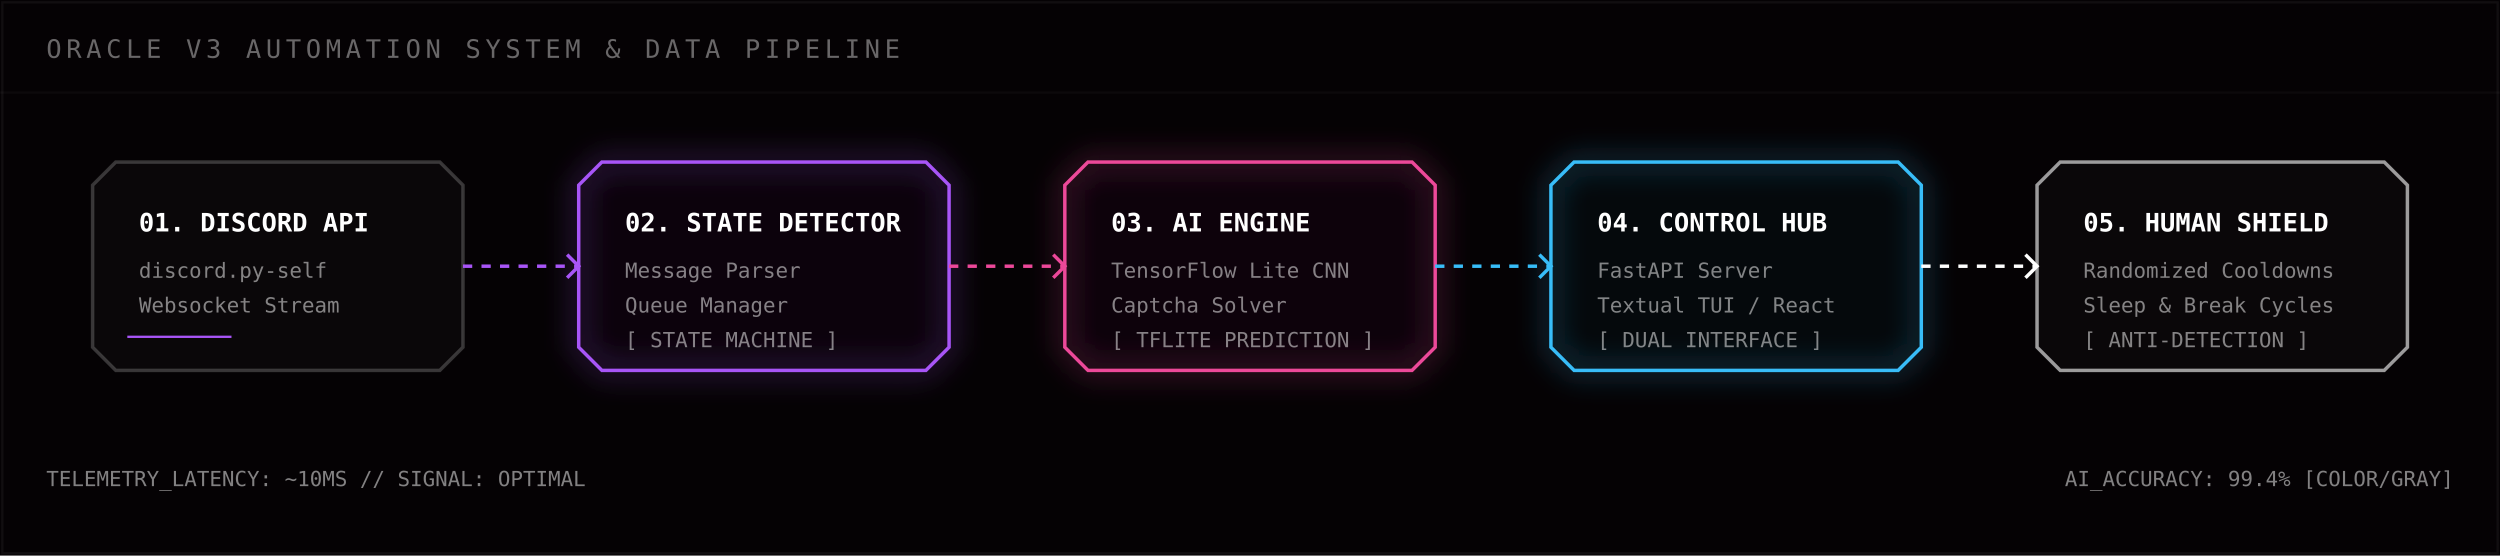
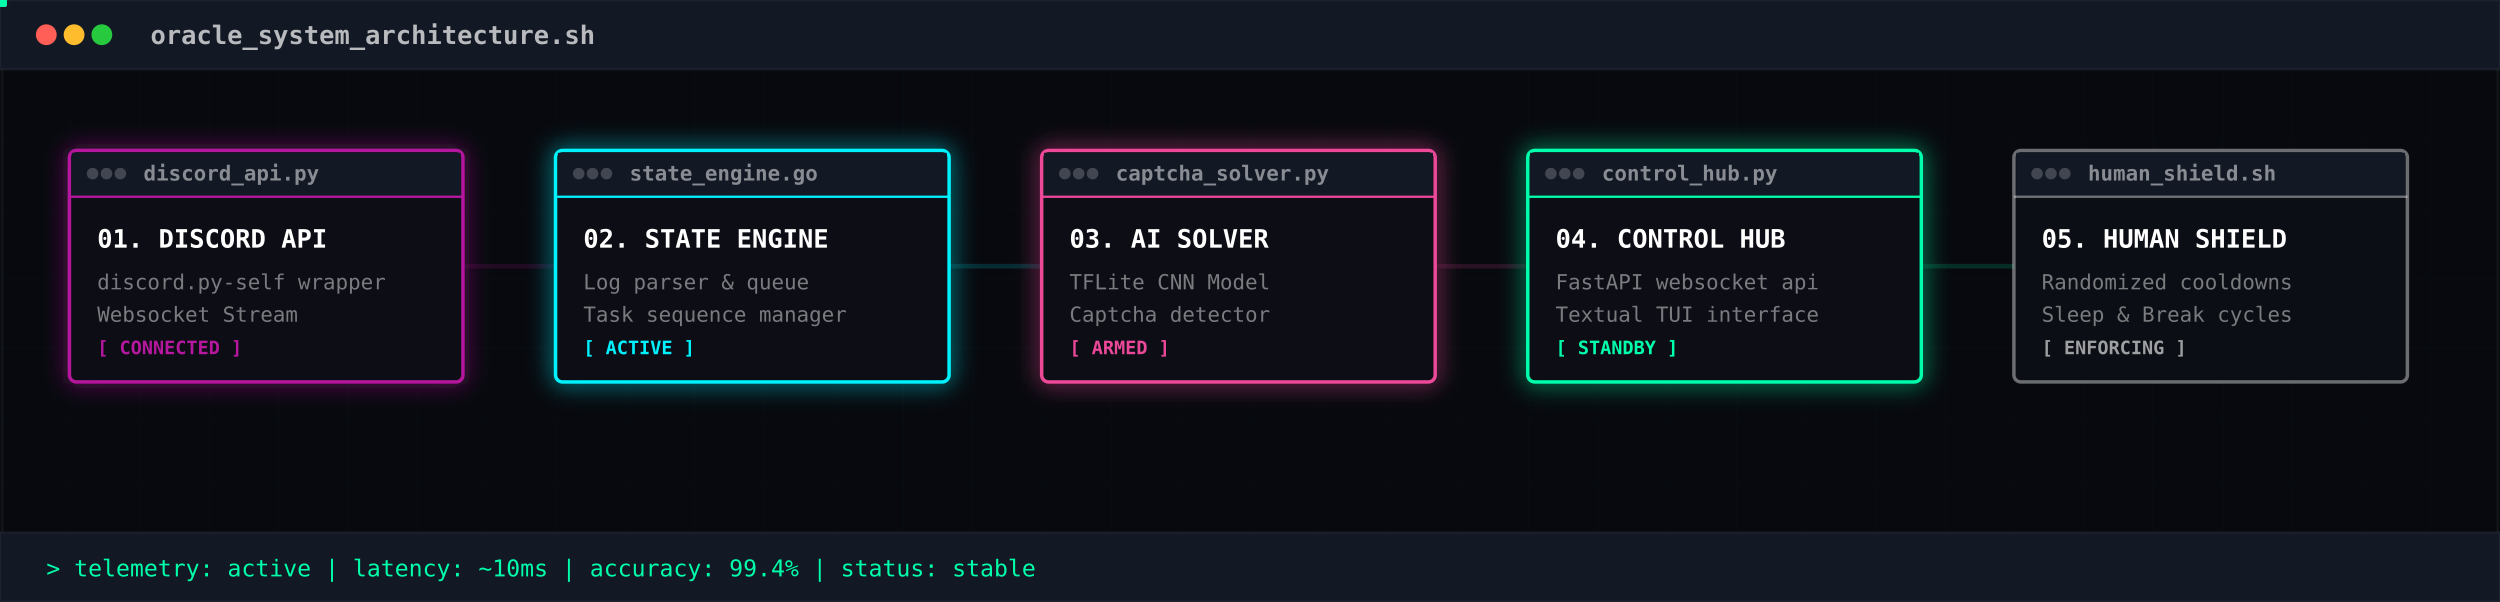
- <svg xmlns="http://www.w3.org/2000/svg" viewBox="0 0 1080 240" width="100%" height="100%">
+ <svg xmlns="http://www.w3.org/2000/svg" viewBox="0 0 1080 260" width="100%" height="100%">
  <defs>
+     <pattern id="grid" width="30" height="30" patternUnits="userSpaceOnUse">
+       <path d="M 30 0 L 0 0 0 30" fill="none" stroke="rgba(0, 242, 255, 0.015)" stroke-width="1" />
+     </pattern>
    <filter id="glow-purple" x="-20%" y="-20%" width="140%" height="140%">
-       <feGaussianBlur stdDeviation="6" result="blur" />
+       <feGaussianBlur stdDeviation="5" result="blur" />
      <feMerge>
        <feMergeNode in="blur" />
        <feMergeNode in="SourceGraphic" />
      </feMerge>
    </filter>
    <filter id="glow-cyan" x="-20%" y="-20%" width="140%" height="140%">
-       <feGaussianBlur stdDeviation="6" result="blur" />
+       <feGaussianBlur stdDeviation="5" result="blur" />
      <feMerge>
        <feMergeNode in="blur" />
        <feMergeNode in="SourceGraphic" />
      </feMerge>
    </filter>
    <filter id="glow-magenta" x="-20%" y="-20%" width="140%" height="140%">
-       <feGaussianBlur stdDeviation="6" result="blur" />
+       <feGaussianBlur stdDeviation="5" result="blur" />
+       <feMerge>
+         <feMergeNode in="blur" />
+         <feMergeNode in="SourceGraphic" />
+       </feMerge>
+     </filter>
+     <filter id="glow-green" x="-20%" y="-20%" width="140%" height="140%">
+       <feGaussianBlur stdDeviation="5" result="blur" />
      <feMerge>
        <feMergeNode in="blur" />
        <feMergeNode in="SourceGraphic" />
      </feMerge>
    </filter>
  </defs>
  <style>
-     .bg { fill: #050204; }
-     .title { font-family: 'JetBrains Mono', monospace; font-size: 11px; fill: rgba(255, 255, 255, 0.4); letter-spacing: 2px; }
-     .node-text { font-family: 'JetBrains Mono', monospace; font-size: 11px; font-weight: bold; }
-     .node-subtext { font-family: 'JetBrains Mono', monospace; font-size: 9px; fill: rgba(255, 255, 255, 0.5); }
-     .conn-line { fill: none; stroke-width: 1.5; stroke-dasharray: 4 4; }
-     .flow-arrow { fill: none; stroke-width: 1.5; }
+     .bg { fill: #07090e; }
+     .grid-bg { fill: url(#grid); }
+     .window-bg { fill: #0b0e14; }
+     .window-header { fill: #121824; }
    
-     /* Animation for active flow lines */
-     @keyframes dash {
-       to {
-         stroke-dashoffset: -20;
-       }
-     }
-     .flow-active {
-       animation: dash 1s linear infinite;
-     }
+     .term-title { font-family: 'JetBrains Mono', monospace; font-size: 11px; fill: rgba(255, 255, 255, 0.7); font-weight: bold; }
+     .term-status { font-family: 'JetBrains Mono', monospace; font-size: 10px; fill: #00ffaa; }
+     .node-header-text { font-family: 'JetBrains Mono', monospace; font-size: 9px; fill: rgba(255, 255, 255, 0.5); font-weight: bold; }
+     .node-title { font-family: 'JetBrains Mono', monospace; font-size: 11px; font-weight: bold; fill: #ffffff; }
+     .node-subtext { font-family: 'JetBrains Mono', monospace; font-size: 9px; fill: rgba(255, 255, 255, 0.45); }
+     .node-status { font-family: 'JetBrains Mono', monospace; font-size: 8px; font-weight: bold; }
  </style>
  <rect class="bg" width="100%" height="100%" />
-   <rect x="1" y="1" width="1078" height="238" fill="none" stroke="rgba(255, 255, 255, 0.05)" stroke-width="1" />
-   <line x1="0" y1="40" x2="1080" y2="40" stroke="rgba(255, 255, 255, 0.03)" stroke-width="1" />
-   <text x="20" y="25" class="title">ORACLE V3 AUTOMATION SYSTEM &amp; DATA PIPELINE</text>
-   <g transform="translate(40, 70)">
-     <polygon points="10,0 150,0 160,10 160,80 150,90 10,90 0,80 0,10" fill="rgba(255, 255, 255, 0.02)" stroke="rgba(255, 255, 255, 0.2)" stroke-width="1.5" />
-     <text x="20" y="30" class="node-text" fill="#ffffff">01. DISCORD API</text>
-     <text x="20" y="50" class="node-subtext">discord.py-self</text>
-     <text x="20" y="65" class="node-subtext">Websocket Stream</text>
-     <rect x="15" y="75" width="45" height="1" fill="#a855f7" filter="url(#glow-purple)" />
+   <rect class="grid-bg" width="100%" height="100%" />
+   <rect x="1" y="1" width="1078" height="258" fill="none" stroke="rgba(255, 255, 255, 0.05)" stroke-width="1" />
+   <rect x="0" y="0" width="1080" height="30" class="window-header" stroke="rgba(255, 255, 255, 0.05)" stroke-width="1" />
+   <circle cx="20" cy="15" r="4.5" fill="#ff5f56" />
+   <circle cx="32" cy="15" r="4.5" fill="#ffbd2e" />
+   <circle cx="44" cy="15" r="4.5" fill="#27c93f" />
+   <text x="65" y="19" class="term-title">oracle_system_architecture.sh</text>
+   <path d="M 200,115 L 240,115" fill="none" stroke="rgba(181, 23, 158, 0.15)" stroke-width="2" />
+   <rect x="-3" y="-3" width="6" height="6" fill="#b5179e" rx="1" filter="url(#glow-purple)">
+     <animateMotion dur="1.8s" repeatCount="indefinite" path="M 200,115 L 240,115" />
+   </rect>
+   <path d="M 410,115 L 450,115" fill="none" stroke="rgba(0, 242, 255, 0.15)" stroke-width="2" />
+   <rect x="-3" y="-3" width="6" height="6" fill="#00f2ff" rx="1" filter="url(#glow-cyan)">
+     <animateMotion dur="1.8s" repeatCount="indefinite" path="M 410,115 L 450,115" />
+   </rect>
+   <path d="M 620,115 L 660,115" fill="none" stroke="rgba(236, 72, 153, 0.15)" stroke-width="2" />
+   <rect x="-3" y="-3" width="6" height="6" fill="#ec4899" rx="1" filter="url(#glow-magenta)">
+     <animateMotion dur="1.8s" repeatCount="indefinite" path="M 620,115 L 660,115" />
+   </rect>
+   <path d="M 830,115 L 870,115" fill="none" stroke="rgba(0, 255, 170, 0.15)" stroke-width="2" />
+   <rect x="-3" y="-3" width="6" height="6" fill="#00ffaa" rx="1" filter="url(#glow-green)">
+     <animateMotion dur="1.8s" repeatCount="indefinite" path="M 830,115 L 870,115" />
+   </rect>
+   <g transform="translate(30, 65)">
+     <rect x="0" y="0" width="170" height="100" class="window-bg" stroke="#b5179e" stroke-width="1.5" rx="3" filter="url(#glow-purple)" />
+     <path d="M 1,1 L 169,1 L 169,20 L 1,20 Z" class="window-header" />
+     <line x1="0" y1="20" x2="170" y2="20" stroke="#b5179e" stroke-width="1" />
+     <circle cx="10" cy="10" r="2.5" fill="rgba(255,255,255,0.2)" />
+     <circle cx="16" cy="10" r="2.5" fill="rgba(255,255,255,0.2)" />
+     <circle cx="22" cy="10" r="2.5" fill="rgba(255,255,255,0.2)" />
+     <text x="32" y="13" class="node-header-text">discord_api.py</text>
+     <text x="12" y="42" class="node-title">01. DISCORD API</text>
+     <text x="12" y="60" class="node-subtext">discord.py-self wrapper</text>
+     <text x="12" y="74" class="node-subtext">Websocket Stream</text>
+     <text x="12" y="88" class="node-status" fill="#b5179e">[ CONNECTED ]</text>
  </g>
-   <path class="conn-line flow-active" d="M 200,115 L 250,115" stroke="#a855f7" />
-   <path class="flow-arrow" d="M 245,110 L 250,115 L 245,120" stroke="#a855f7" />
-   <g transform="translate(250, 70)">
-     <polygon points="10,0 150,0 160,10 160,80 150,90 10,90 0,80 0,10" fill="rgba(168, 85, 247, 0.02)" stroke="#a855f7" stroke-width="1.5" filter="url(#glow-purple)" />
-     <text x="20" y="30" class="node-text" fill="#ffffff">02. STATE DETECTOR</text>
-     <text x="20" y="50" class="node-subtext">Message Parser</text>
-     <text x="20" y="65" class="node-subtext">Queue Manager</text>
-     <text x="20" y="80" class="node-subtext" fill="#a855f7" font-size="8">[ STATE MACHINE ]</text>
+   <g transform="translate(240, 65)">
+     <rect x="0" y="0" width="170" height="100" class="window-bg" stroke="#00f2ff" stroke-width="1.5" rx="3" filter="url(#glow-cyan)" />
+     <path d="M 1,1 L 169,1 L 169,20 L 1,20 Z" class="window-header" />
+     <line x1="0" y1="20" x2="170" y2="20" stroke="#00f2ff" stroke-width="1" />
+     <circle cx="10" cy="10" r="2.5" fill="rgba(255,255,255,0.2)" />
+     <circle cx="16" cy="10" r="2.5" fill="rgba(255,255,255,0.2)" />
+     <circle cx="22" cy="10" r="2.5" fill="rgba(255,255,255,0.2)" />
+     <text x="32" y="13" class="node-header-text">state_engine.go</text>
+     <text x="12" y="42" class="node-title">02. STATE ENGINE</text>
+     <text x="12" y="60" class="node-subtext">Log parser &amp; queue</text>
+     <text x="12" y="74" class="node-subtext">Task sequence manager</text>
+     <text x="12" y="88" class="node-status" fill="#00f2ff">[ ACTIVE ]</text>
  </g>
-   <path class="conn-line flow-active" d="M 410,115 L 460,115" stroke="#ec4899" />
-   <path class="flow-arrow" d="M 455,110 L 460,115 L 455,120" stroke="#ec4899" />
-   <g transform="translate(460, 70)">
-     <polygon points="10,0 150,0 160,10 160,80 150,90 10,90 0,80 0,10" fill="rgba(236, 72, 153, 0.02)" stroke="#ec4899" stroke-width="1.5" filter="url(#glow-magenta)" />
-     <text x="20" y="30" class="node-text" fill="#ffffff">03. AI ENGINE</text>
-     <text x="20" y="50" class="node-subtext">TensorFlow Lite CNN</text>
-     <text x="20" y="65" class="node-subtext">Captcha Solver</text>
-     <text x="20" y="80" class="node-subtext" fill="#ec4899" font-size="8">[ TFLITE PREDICTION ]</text>
+   <g transform="translate(450, 65)">
+     <rect x="0" y="0" width="170" height="100" class="window-bg" stroke="#ec4899" stroke-width="1.5" rx="3" filter="url(#glow-magenta)" />
+     <path d="M 1,1 L 169,1 L 169,20 L 1,20 Z" class="window-header" />
+     <line x1="0" y1="20" x2="170" y2="20" stroke="#ec4899" stroke-width="1" />
+     <circle cx="10" cy="10" r="2.5" fill="rgba(255,255,255,0.2)" />
+     <circle cx="16" cy="10" r="2.5" fill="rgba(255,255,255,0.2)" />
+     <circle cx="22" cy="10" r="2.5" fill="rgba(255,255,255,0.2)" />
+     <text x="32" y="13" class="node-header-text">captcha_solver.py</text>
+     <text x="12" y="42" class="node-title">03. AI SOLVER</text>
+     <text x="12" y="60" class="node-subtext">TFLite CNN Model</text>
+     <text x="12" y="74" class="node-subtext">Captcha detector</text>
+     <text x="12" y="88" class="node-status" fill="#ec4899">[ ARMED ]</text>
  </g>
-   <path class="conn-line flow-active" d="M 620,115 L 670,115" stroke="#38bdf8" />
-   <path class="flow-arrow" d="M 665,110 L 670,115 L 665,120" stroke="#38bdf8" />
-   <g transform="translate(670, 70)">
-     <polygon points="10,0 150,0 160,10 160,80 150,90 10,90 0,80 0,10" fill="rgba(56, 189, 248, 0.02)" stroke="#38bdf8" stroke-width="1.5" filter="url(#glow-cyan)" />
-     <text x="20" y="30" class="node-text" fill="#ffffff">04. CONTROL HUB</text>
-     <text x="20" y="50" class="node-subtext">FastAPI Server</text>
-     <text x="20" y="65" class="node-subtext">Textual TUI / React</text>
-     <text x="20" y="80" class="node-subtext" fill="#38bdf8" font-size="8">[ DUAL INTERFACE ]</text>
+   <g transform="translate(660, 65)">
+     <rect x="0" y="0" width="170" height="100" class="window-bg" stroke="#00ffaa" stroke-width="1.5" rx="3" filter="url(#glow-green)" />
+     <path d="M 1,1 L 169,1 L 169,20 L 1,20 Z" class="window-header" />
+     <line x1="0" y1="20" x2="170" y2="20" stroke="#00ffaa" stroke-width="1" />
+     <circle cx="10" cy="10" r="2.5" fill="rgba(255,255,255,0.2)" />
+     <circle cx="16" cy="10" r="2.5" fill="rgba(255,255,255,0.2)" />
+     <circle cx="22" cy="10" r="2.5" fill="rgba(255,255,255,0.2)" />
+     <text x="32" y="13" class="node-header-text">control_hub.py</text>
+     <text x="12" y="42" class="node-title">04. CONTROL HUB</text>
+     <text x="12" y="60" class="node-subtext">FastAPI websocket api</text>
+     <text x="12" y="74" class="node-subtext">Textual TUI interface</text>
+     <text x="12" y="88" class="node-status" fill="#00ffaa">[ STANDBY ]</text>
  </g>
-   <path class="conn-line flow-active" d="M 830,115 L 880,115" stroke="#ffffff" />
-   <path class="flow-arrow" d="M 875,110 L 880,115 L 875,120" stroke="#ffffff" />
-   <g transform="translate(880, 70)">
-     <polygon points="10,0 150,0 160,10 160,80 150,90 10,90 0,80 0,10" fill="rgba(255, 255, 255, 0.02)" stroke="rgba(255, 255, 255, 0.6)" stroke-width="1.5" />
-     <text x="20" y="30" class="node-text" fill="#ffffff">05. HUMAN SHIELD</text>
-     <text x="20" y="50" class="node-subtext">Randomized Cooldowns</text>
-     <text x="20" y="65" class="node-subtext">Sleep &amp; Break Cycles</text>
-     <text x="20" y="80" class="node-subtext" fill="#ffffff" font-size="8">[ ANTI-DETECTION ]</text>
+   <g transform="translate(870, 65)">
+     <rect x="0" y="0" width="170" height="100" class="window-bg" stroke="rgba(255, 255, 255, 0.4)" stroke-width="1.5" rx="3" />
+     <path d="M 1,1 L 169,1 L 169,20 L 1,20 Z" class="window-header" />
+     <line x1="0" y1="20" x2="170" y2="20" stroke="rgba(255, 255, 255, 0.4)" stroke-width="1" />
+     <circle cx="10" cy="10" r="2.5" fill="rgba(255,255,255,0.2)" />
+     <circle cx="16" cy="10" r="2.5" fill="rgba(255,255,255,0.2)" />
+     <circle cx="22" cy="10" r="2.5" fill="rgba(255,255,255,0.2)" />
+     <text x="32" y="13" class="node-header-text">human_shield.sh</text>
+     <text x="12" y="42" class="node-title">05. HUMAN SHIELD</text>
+     <text x="12" y="60" class="node-subtext">Randomized cooldowns</text>
+     <text x="12" y="74" class="node-subtext">Sleep &amp; Break cycles</text>
+     <text x="12" y="88" class="node-status" fill="rgba(255,255,255,0.6)">[ ENFORCING ]</text>
  </g>
-   <text x="20" y="210" class="node-subtext" fill="rgba(255, 255, 255, 0.2)">TELEMETRY_LATENCY: ~10MS // SIGNAL: OPTIMAL</text>
-   <text x="1060" y="210" class="node-subtext" fill="rgba(255, 255, 255, 0.2)" text-anchor="end">AI_ACCURACY: 99.4% [COLOR/GRAY]</text>
+   <rect x="0" y="230" width="1080" height="30" class="window-header" stroke="rgba(255, 255, 255, 0.05)" stroke-width="1" />
+   <text x="20" y="249" class="term-status">&gt; telemetry: active | latency: ~10ms | accuracy: 99.4% | status: stable</text>
</svg>
